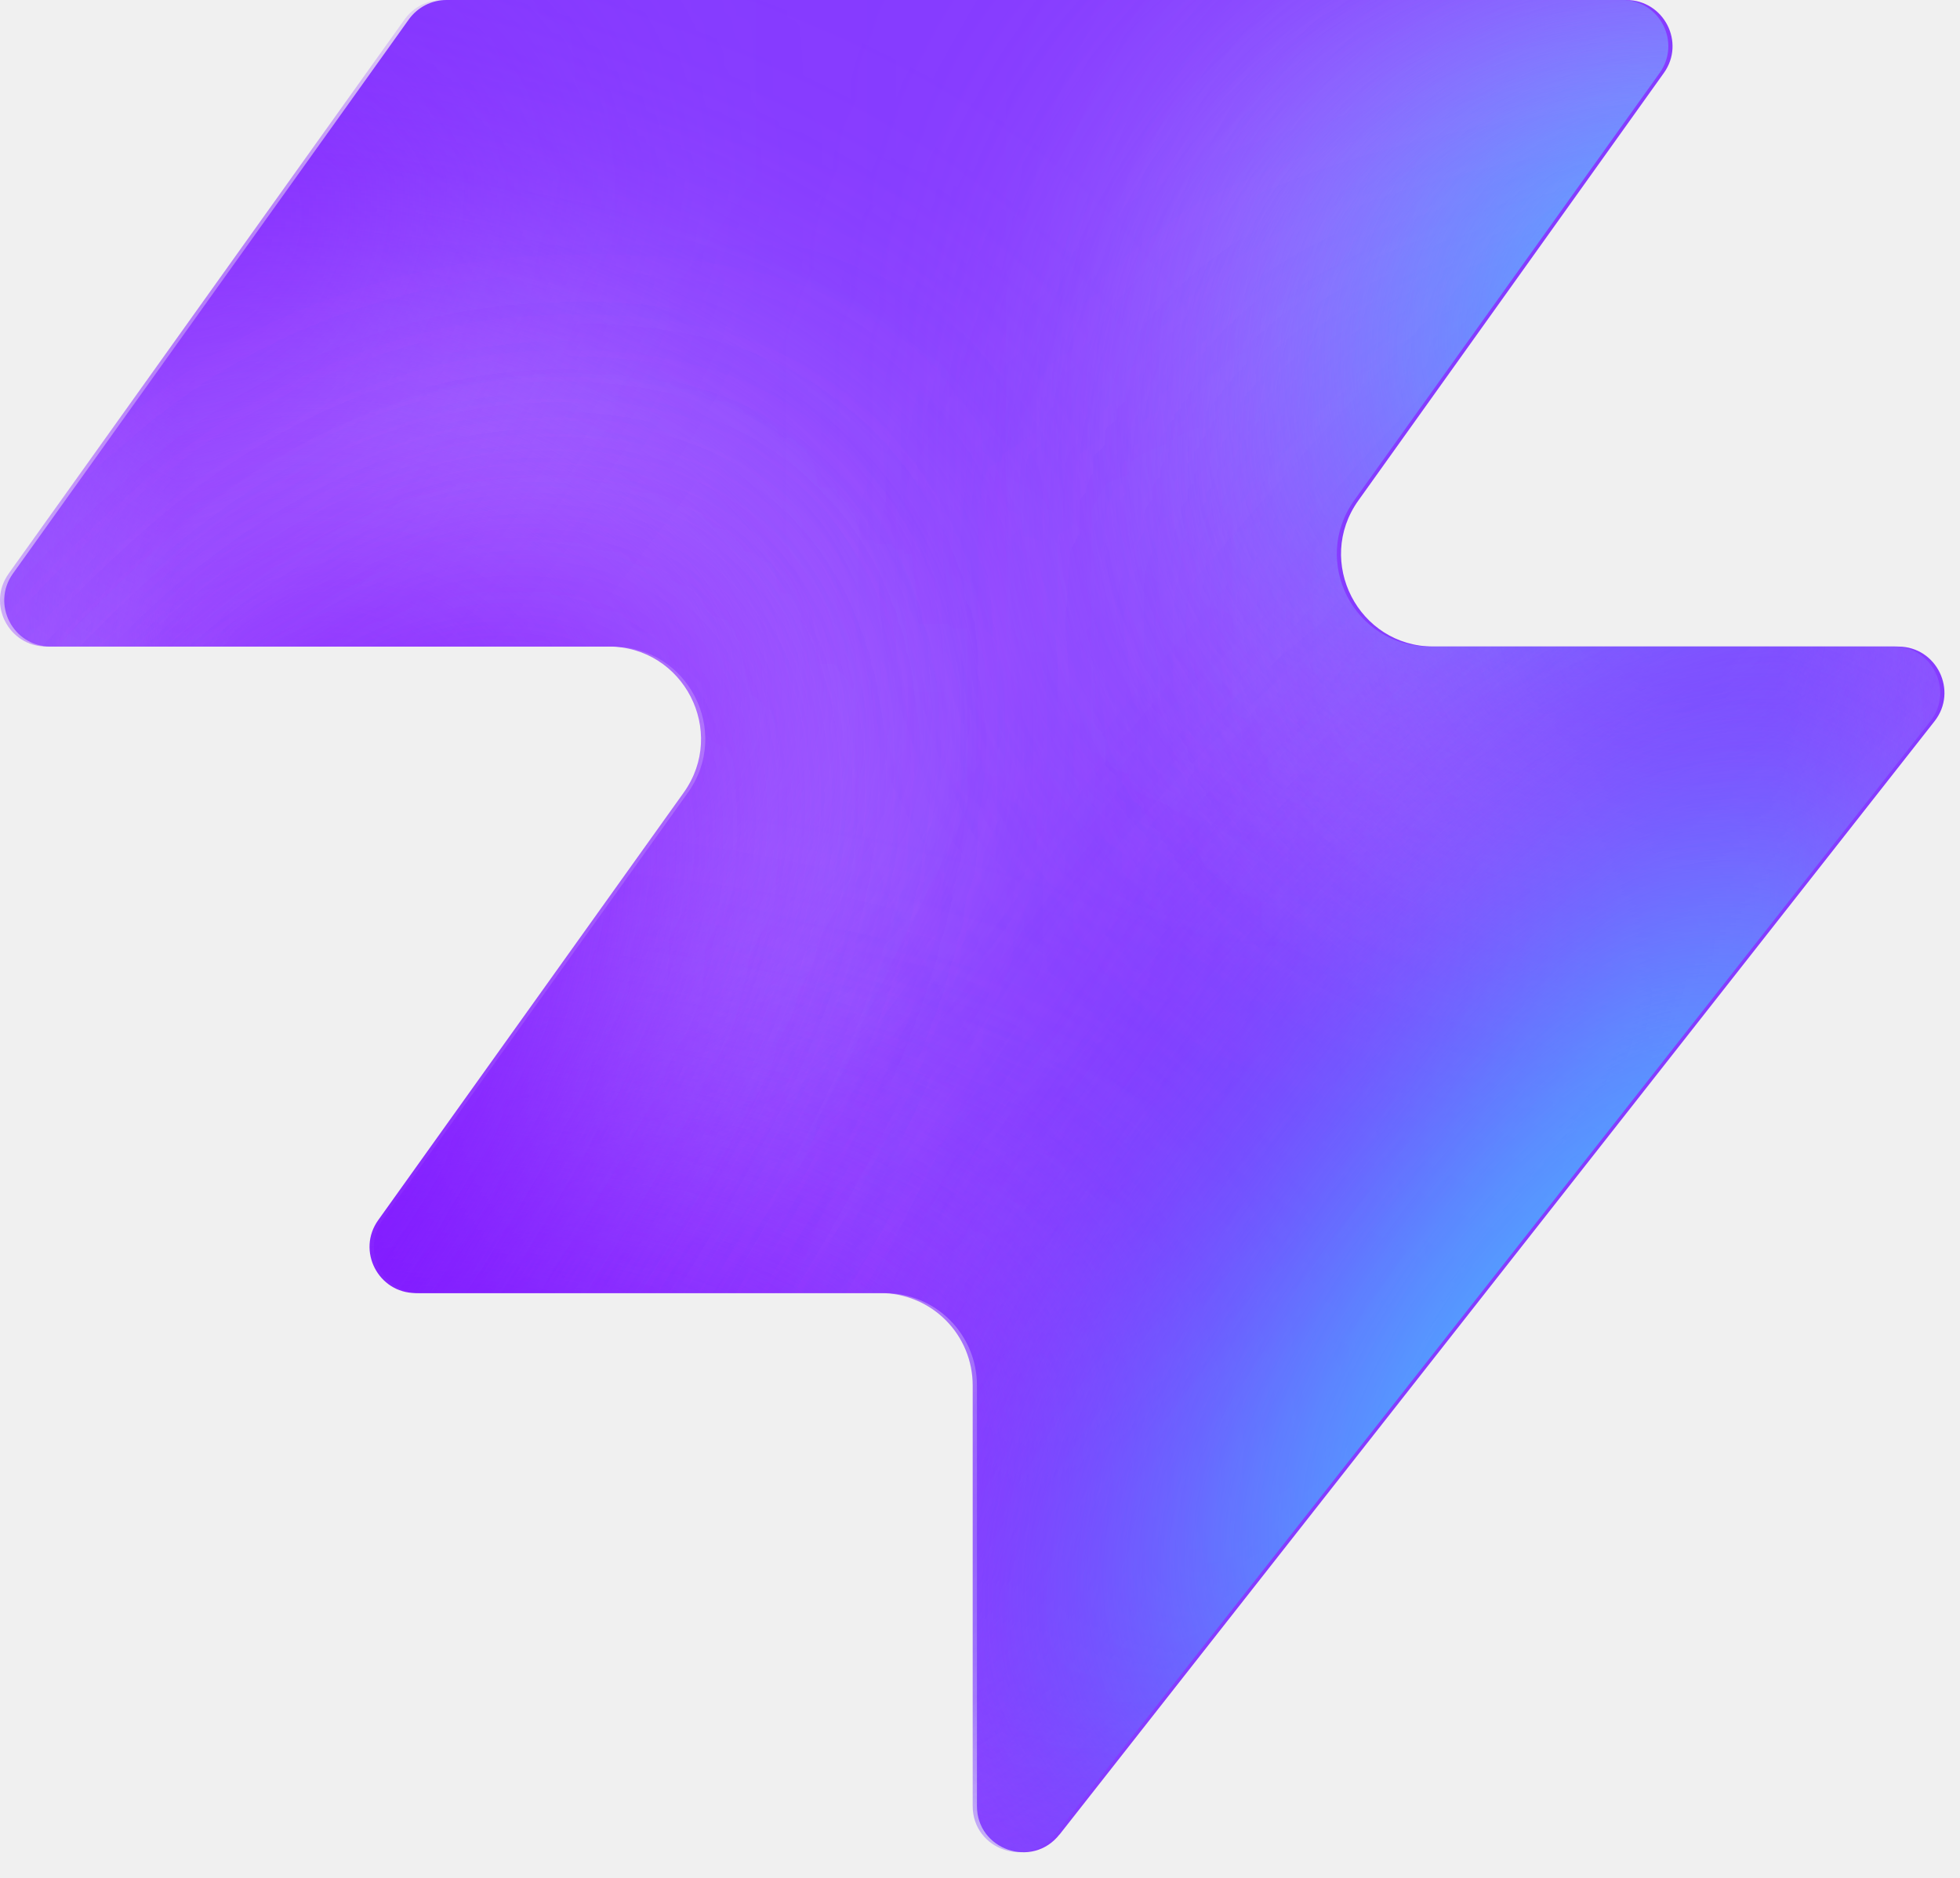
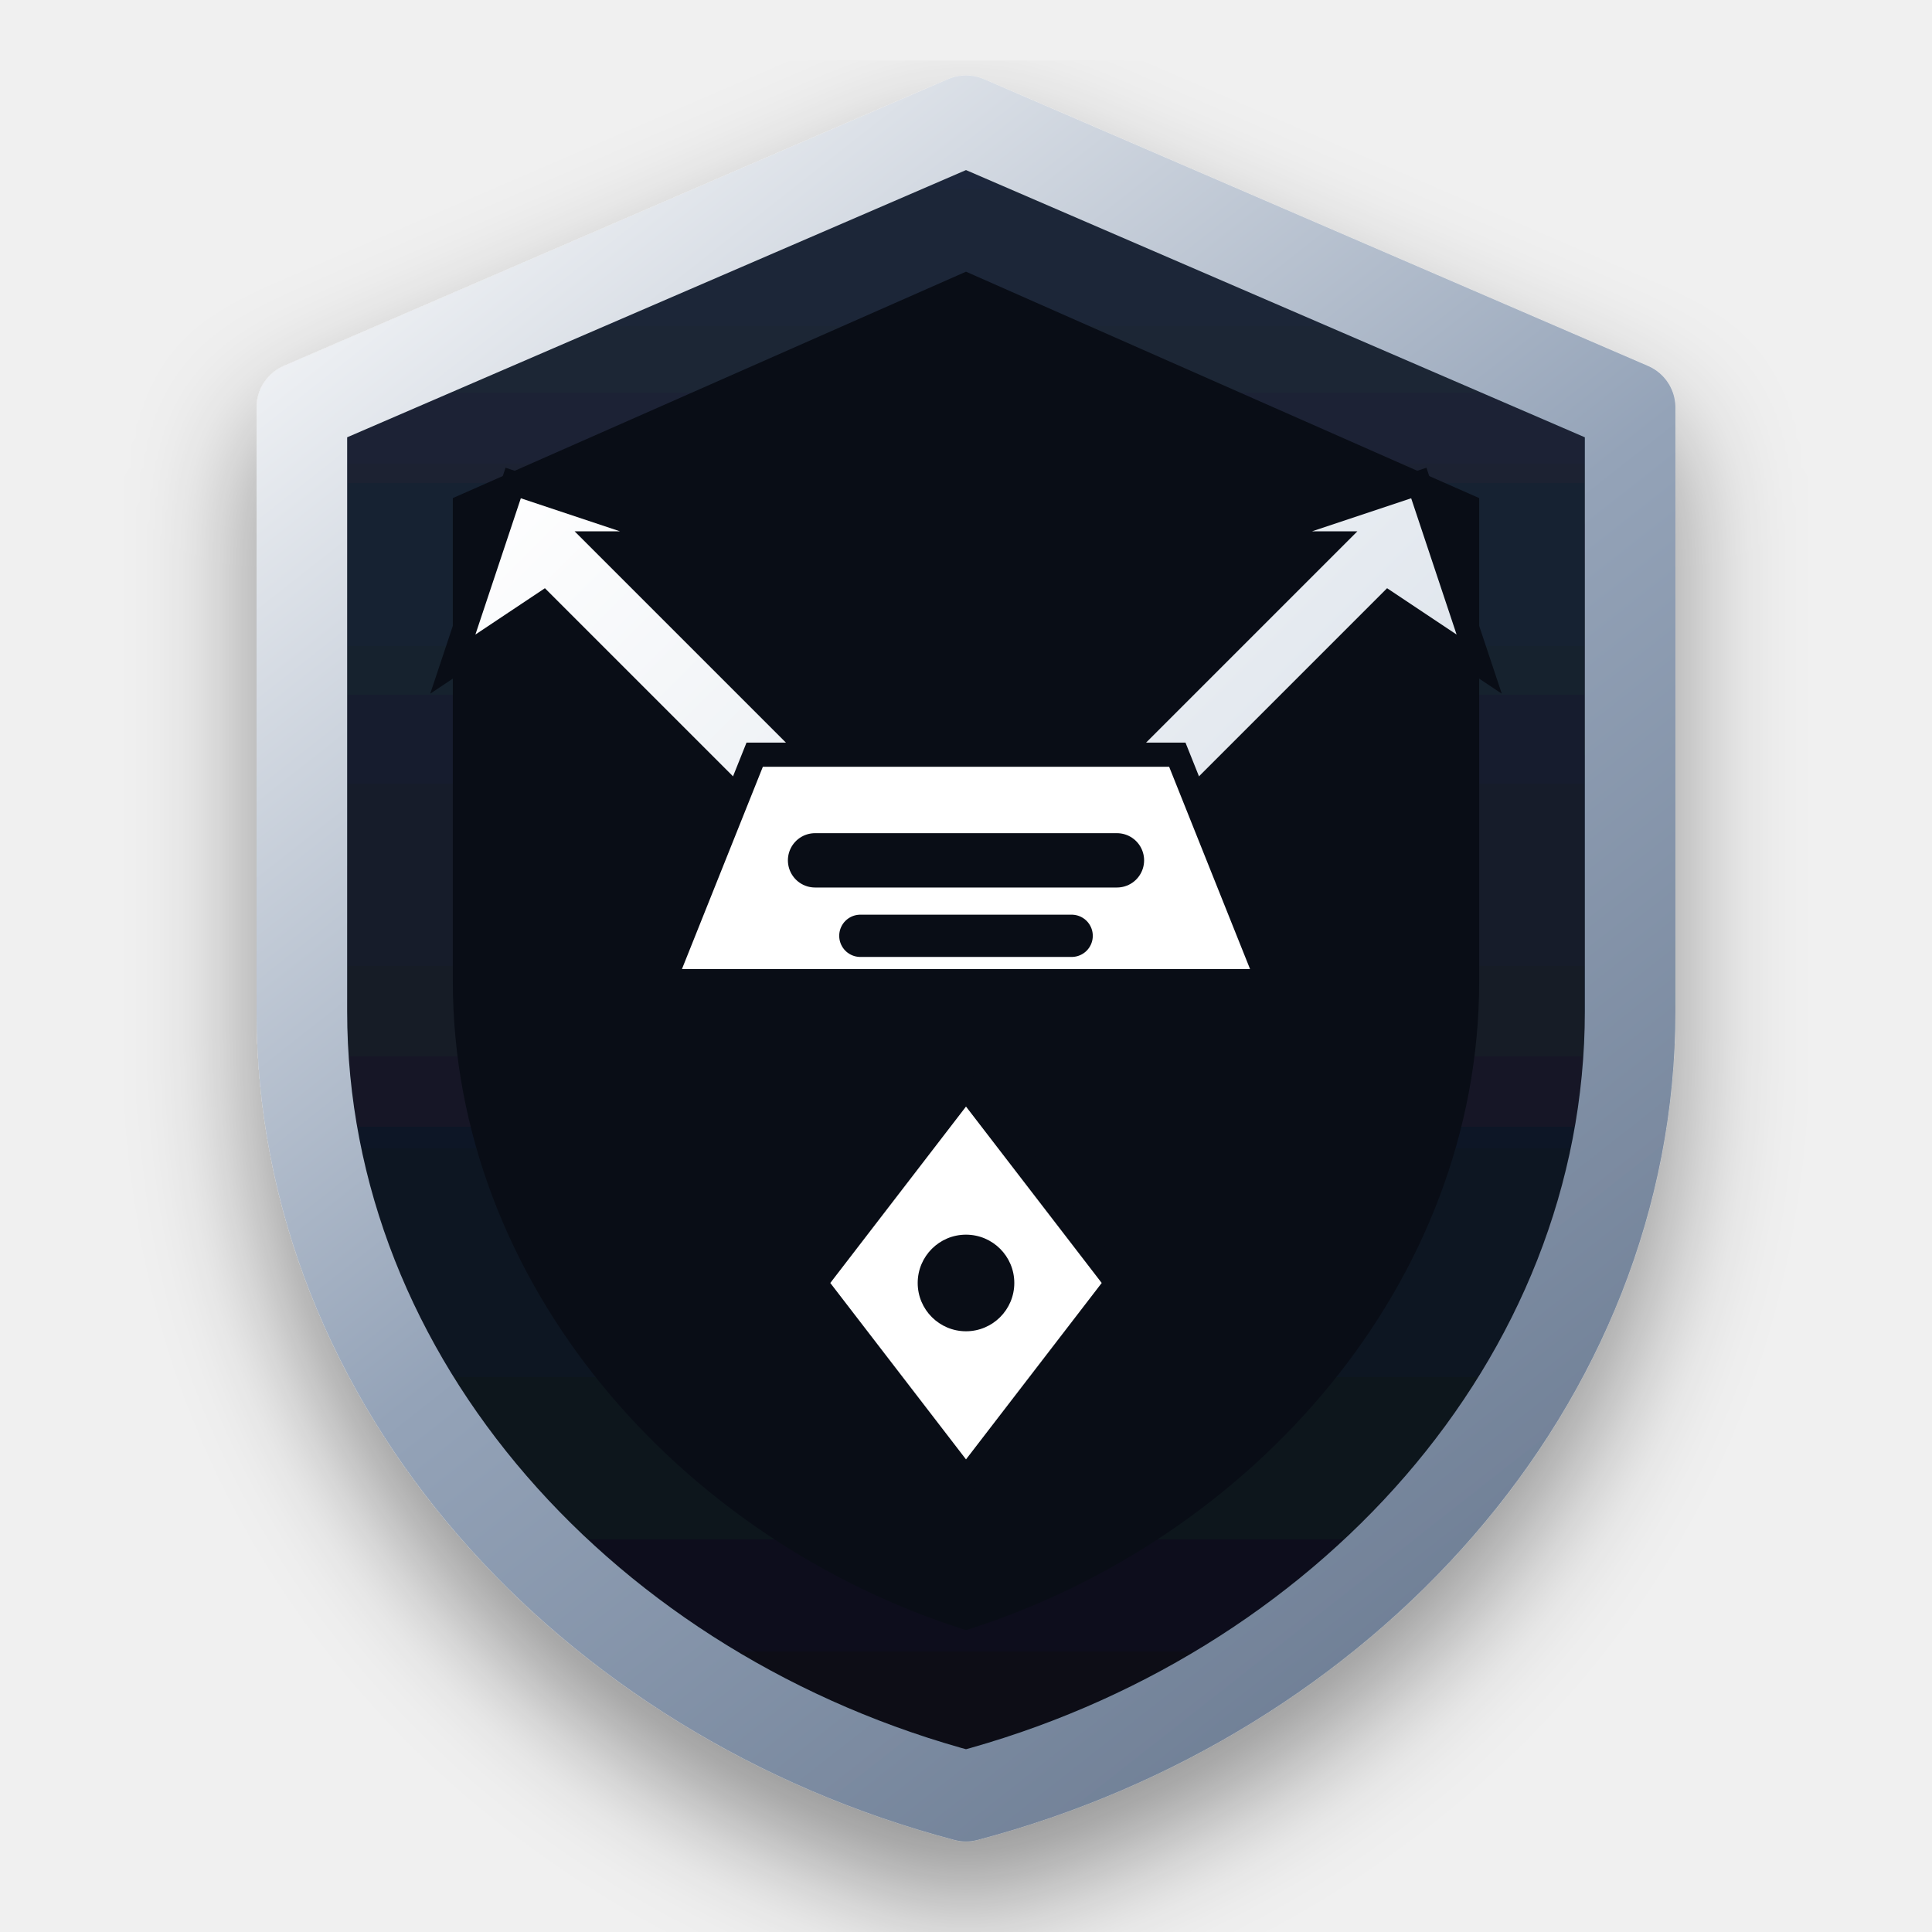
- <svg xmlns="http://www.w3.org/2000/svg" width="48" height="46" fill="none" viewBox="0 0 48 46">
-   <path fill="#863bff" d="M25.946 44.938c-.664.845-2.021.375-2.021-.698V33.937a2.26 2.26 0 0 0-2.262-2.262H10.287c-.92 0-1.456-1.04-.92-1.788l7.48-10.471c1.07-1.497 0-3.578-1.842-3.578H1.237c-.92 0-1.456-1.04-.92-1.788L10.013.474c.214-.297.556-.474.92-.474h28.894c.92 0 1.456 1.04.92 1.788l-7.48 10.471c-1.07 1.498 0 3.579 1.842 3.579h11.377c.943 0 1.473 1.088.89 1.83L25.947 44.94z" style="fill:#863bff;fill:color(display-p3 .525 .23 1);fill-opacity:1" />
-   <mask id="a" width="48" height="46" x="0" y="0" maskUnits="userSpaceOnUse" style="mask-type:alpha">
-     <path fill="#000" d="M25.842 44.938c-.664.844-2.021.375-2.021-.698V33.937a2.26 2.26 0 0 0-2.262-2.262H10.183c-.92 0-1.456-1.04-.92-1.788l7.48-10.471c1.07-1.498 0-3.579-1.842-3.579H1.133c-.92 0-1.456-1.04-.92-1.787L9.91.473c.214-.297.556-.474.92-.474h28.894c.92 0 1.456 1.04.92 1.788l-7.48 10.471c-1.07 1.498 0 3.578 1.842 3.578h11.377c.943 0 1.473 1.088.89 1.832L25.843 44.94z" style="fill:#000;fill-opacity:1" />
-   </mask>
-   <g mask="url(#a)">
-     <g filter="url(#b)">
-       <ellipse cx="5.508" cy="14.704" fill="#ede6ff" rx="5.508" ry="14.704" style="fill:#ede6ff;fill:color(display-p3 .927 .903 1);fill-opacity:1" transform="matrix(.00324 1 1 -.00324 -4.47 31.516)" />
-     </g>
-     <g filter="url(#c)">
-       <ellipse cx="10.399" cy="29.851" fill="#ede6ff" rx="10.399" ry="29.851" style="fill:#ede6ff;fill:color(display-p3 .927 .903 1);fill-opacity:1" transform="matrix(.00324 1 1 -.00324 -39.328 7.883)" />
-     </g>
-     <g filter="url(#d)">
-       <ellipse cx="5.508" cy="30.487" fill="#7e14ff" rx="5.508" ry="30.487" style="fill:#7e14ff;fill:color(display-p3 .492 .077 1);fill-opacity:1" transform="rotate(89.814 -25.913 -14.639)scale(1 -1)" />
-     </g>
-     <g filter="url(#e)">
-       <ellipse cx="5.508" cy="30.599" fill="#7e14ff" rx="5.508" ry="30.599" style="fill:#7e14ff;fill:color(display-p3 .492 .077 1);fill-opacity:1" transform="rotate(89.814 -32.644 -3.334)scale(1 -1)" />
-     </g>
-     <g filter="url(#f)">
-       <ellipse cx="5.508" cy="30.599" fill="#7e14ff" rx="5.508" ry="30.599" style="fill:#7e14ff;fill:color(display-p3 .492 .077 1);fill-opacity:1" transform="matrix(.00324 1 1 -.00324 -34.34 30.47)" />
-     </g>
-     <g filter="url(#g)">
-       <ellipse cx="14.072" cy="22.078" fill="#ede6ff" rx="14.072" ry="22.078" style="fill:#ede6ff;fill:color(display-p3 .927 .903 1);fill-opacity:1" transform="rotate(93.35 24.506 48.493)scale(-1 1)" />
-     </g>
-     <g filter="url(#h)">
-       <ellipse cx="3.47" cy="21.501" fill="#7e14ff" rx="3.47" ry="21.501" style="fill:#7e14ff;fill:color(display-p3 .492 .077 1);fill-opacity:1" transform="rotate(89.009 28.708 47.59)scale(-1 1)" />
-     </g>
-     <g filter="url(#i)">
-       <ellipse cx="3.47" cy="21.501" fill="#7e14ff" rx="3.47" ry="21.501" style="fill:#7e14ff;fill:color(display-p3 .492 .077 1);fill-opacity:1" transform="rotate(89.009 28.708 47.59)scale(-1 1)" />
-     </g>
-     <g filter="url(#j)">
-       <ellipse cx=".387" cy="8.972" fill="#7e14ff" rx="4.407" ry="29.108" style="fill:#7e14ff;fill:color(display-p3 .492 .077 1);fill-opacity:1" transform="rotate(39.51 .387 8.972)" />
-     </g>
-     <g filter="url(#k)">
-       <ellipse cx="47.523" cy="-6.092" fill="#7e14ff" rx="4.407" ry="29.108" style="fill:#7e14ff;fill:color(display-p3 .492 .077 1);fill-opacity:1" transform="rotate(37.892 47.523 -6.092)" />
-     </g>
-     <g filter="url(#l)">
-       <ellipse cx="41.412" cy="6.333" fill="#47bfff" rx="5.971" ry="9.665" style="fill:#47bfff;fill:color(display-p3 .28 .748 1);fill-opacity:1" transform="rotate(37.892 41.412 6.333)" />
-     </g>
-     <g filter="url(#m)">
-       <ellipse cx="-1.879" cy="38.332" fill="#7e14ff" rx="4.407" ry="29.108" style="fill:#7e14ff;fill:color(display-p3 .492 .077 1);fill-opacity:1" transform="rotate(37.892 -1.88 38.332)" />
-     </g>
-     <g filter="url(#n)">
-       <ellipse cx="-1.879" cy="38.332" fill="#7e14ff" rx="4.407" ry="29.108" style="fill:#7e14ff;fill:color(display-p3 .492 .077 1);fill-opacity:1" transform="rotate(37.892 -1.88 38.332)" />
-     </g>
-     <g filter="url(#o)">
-       <ellipse cx="35.651" cy="29.907" fill="#7e14ff" rx="4.407" ry="29.108" style="fill:#7e14ff;fill:color(display-p3 .492 .077 1);fill-opacity:1" transform="rotate(37.892 35.651 29.907)" />
-     </g>
-     <g filter="url(#p)">
-       <ellipse cx="38.418" cy="32.4" fill="#47bfff" rx="5.971" ry="15.297" style="fill:#47bfff;fill:color(display-p3 .28 .748 1);fill-opacity:1" transform="rotate(37.892 38.418 32.4)" />
-     </g>
-   </g>
+ <svg xmlns="http://www.w3.org/2000/svg" viewBox="0 0 64 64" fill="none">
  <defs>
-     <filter id="b" width="60.045" height="41.654" x="-19.77" y="16.149" color-interpolation-filters="sRGB" filterUnits="userSpaceOnUse">
-       <feFlood flood-opacity="0" result="BackgroundImageFix" />
-       <feBlend in="SourceGraphic" in2="BackgroundImageFix" result="shape" />
-       <feGaussianBlur result="effect1_foregroundBlur_2002_17158" stdDeviation="7.659" />
-     </filter>
-     <filter id="c" width="90.34" height="51.437" x="-54.613" y="-7.533" color-interpolation-filters="sRGB" filterUnits="userSpaceOnUse">
-       <feFlood flood-opacity="0" result="BackgroundImageFix" />
-       <feBlend in="SourceGraphic" in2="BackgroundImageFix" result="shape" />
-       <feGaussianBlur result="effect1_foregroundBlur_2002_17158" stdDeviation="7.659" />
-     </filter>
-     <filter id="d" width="79.355" height="29.4" x="-49.64" y="2.03" color-interpolation-filters="sRGB" filterUnits="userSpaceOnUse">
-       <feFlood flood-opacity="0" result="BackgroundImageFix" />
-       <feBlend in="SourceGraphic" in2="BackgroundImageFix" result="shape" />
-       <feGaussianBlur result="effect1_foregroundBlur_2002_17158" stdDeviation="4.596" />
-     </filter>
-     <filter id="e" width="79.579" height="29.4" x="-45.045" y="20.029" color-interpolation-filters="sRGB" filterUnits="userSpaceOnUse">
-       <feFlood flood-opacity="0" result="BackgroundImageFix" />
-       <feBlend in="SourceGraphic" in2="BackgroundImageFix" result="shape" />
-       <feGaussianBlur result="effect1_foregroundBlur_2002_17158" stdDeviation="4.596" />
-     </filter>
-     <filter id="f" width="79.579" height="29.4" x="-43.513" y="21.178" color-interpolation-filters="sRGB" filterUnits="userSpaceOnUse">
-       <feFlood flood-opacity="0" result="BackgroundImageFix" />
-       <feBlend in="SourceGraphic" in2="BackgroundImageFix" result="shape" />
-       <feGaussianBlur result="effect1_foregroundBlur_2002_17158" stdDeviation="4.596" />
-     </filter>
-     <filter id="g" width="74.749" height="58.852" x="15.756" y="-17.901" color-interpolation-filters="sRGB" filterUnits="userSpaceOnUse">
-       <feFlood flood-opacity="0" result="BackgroundImageFix" />
-       <feBlend in="SourceGraphic" in2="BackgroundImageFix" result="shape" />
-       <feGaussianBlur result="effect1_foregroundBlur_2002_17158" stdDeviation="7.659" />
-     </filter>
-     <filter id="h" width="61.377" height="25.362" x="23.548" y="2.284" color-interpolation-filters="sRGB" filterUnits="userSpaceOnUse">
-       <feFlood flood-opacity="0" result="BackgroundImageFix" />
-       <feBlend in="SourceGraphic" in2="BackgroundImageFix" result="shape" />
-       <feGaussianBlur result="effect1_foregroundBlur_2002_17158" stdDeviation="4.596" />
-     </filter>
-     <filter id="i" width="61.377" height="25.362" x="23.548" y="2.284" color-interpolation-filters="sRGB" filterUnits="userSpaceOnUse">
-       <feFlood flood-opacity="0" result="BackgroundImageFix" />
-       <feBlend in="SourceGraphic" in2="BackgroundImageFix" result="shape" />
-       <feGaussianBlur result="effect1_foregroundBlur_2002_17158" stdDeviation="4.596" />
-     </filter>
-     <filter id="j" width="56.045" height="63.649" x="-27.636" y="-22.853" color-interpolation-filters="sRGB" filterUnits="userSpaceOnUse">
-       <feFlood flood-opacity="0" result="BackgroundImageFix" />
-       <feBlend in="SourceGraphic" in2="BackgroundImageFix" result="shape" />
-       <feGaussianBlur result="effect1_foregroundBlur_2002_17158" stdDeviation="4.596" />
-     </filter>
-     <filter id="k" width="54.814" height="64.646" x="20.116" y="-38.415" color-interpolation-filters="sRGB" filterUnits="userSpaceOnUse">
-       <feFlood flood-opacity="0" result="BackgroundImageFix" />
-       <feBlend in="SourceGraphic" in2="BackgroundImageFix" result="shape" />
-       <feGaussianBlur result="effect1_foregroundBlur_2002_17158" stdDeviation="4.596" />
-     </filter>
-     <filter id="l" width="33.541" height="35.313" x="24.641" y="-11.323" color-interpolation-filters="sRGB" filterUnits="userSpaceOnUse">
-       <feFlood flood-opacity="0" result="BackgroundImageFix" />
-       <feBlend in="SourceGraphic" in2="BackgroundImageFix" result="shape" />
-       <feGaussianBlur result="effect1_foregroundBlur_2002_17158" stdDeviation="4.596" />
-     </filter>
-     <filter id="m" width="54.814" height="64.646" x="-29.286" y="6.009" color-interpolation-filters="sRGB" filterUnits="userSpaceOnUse">
-       <feFlood flood-opacity="0" result="BackgroundImageFix" />
-       <feBlend in="SourceGraphic" in2="BackgroundImageFix" result="shape" />
-       <feGaussianBlur result="effect1_foregroundBlur_2002_17158" stdDeviation="4.596" />
-     </filter>
-     <filter id="n" width="54.814" height="64.646" x="-29.286" y="6.009" color-interpolation-filters="sRGB" filterUnits="userSpaceOnUse">
-       <feFlood flood-opacity="0" result="BackgroundImageFix" />
-       <feBlend in="SourceGraphic" in2="BackgroundImageFix" result="shape" />
-       <feGaussianBlur result="effect1_foregroundBlur_2002_17158" stdDeviation="4.596" />
-     </filter>
-     <filter id="o" width="54.814" height="64.646" x="8.244" y="-2.416" color-interpolation-filters="sRGB" filterUnits="userSpaceOnUse">
-       <feFlood flood-opacity="0" result="BackgroundImageFix" />
-       <feBlend in="SourceGraphic" in2="BackgroundImageFix" result="shape" />
-       <feGaussianBlur result="effect1_foregroundBlur_2002_17158" stdDeviation="4.596" />
-     </filter>
-     <filter id="p" width="39.409" height="43.623" x="18.713" y="10.588" color-interpolation-filters="sRGB" filterUnits="userSpaceOnUse">
-       <feFlood flood-opacity="0" result="BackgroundImageFix" />
-       <feBlend in="SourceGraphic" in2="BackgroundImageFix" result="shape" />
-       <feGaussianBlur result="effect1_foregroundBlur_2002_17158" stdDeviation="4.596" />
+     <linearGradient id="shieldGrad" x1="32" y1="4" x2="32" y2="60" gradientUnits="userSpaceOnUse">
+       <stop offset="0%" stop-color="#1e293b" />
+       <stop offset="100%" stop-color="#090d16" />
+     </linearGradient>
+     <linearGradient id="edgeGrad" x1="10" y1="4" x2="54" y2="60" gradientUnits="userSpaceOnUse">
+       <stop offset="0%" stop-color="#ffffff" />
+       <stop offset="50%" stop-color="#94a3b8" />
+       <stop offset="100%" stop-color="#64748b" />
+     </linearGradient>
+     <linearGradient id="bladeGrad" x1="16" y1="16" x2="48" y2="48" gradientUnits="userSpaceOnUse">
+       <stop offset="0%" stop-color="#ffffff" />
+       <stop offset="100%" stop-color="#cbd5e1" />
+     </linearGradient>
+     <filter id="shadow" x="0" y="0" width="64" height="64" filterUnits="userSpaceOnUse">
+       <feDropShadow dx="0" dy="2" stdDeviation="2" flood-color="#000000" flood-opacity="0.4" />
    </filter>
  </defs>
+   <path d="M32 4L54 13.5V33.5C54 45.8 44.5 56.2 32 59.5C19.5 56.2 10 45.8 10 33.5V13.5L32 4Z" fill="url(#shieldGrad)" stroke="url(#edgeGrad)" stroke-width="3" stroke-linejoin="round" filter="url(#shadow)" />
+   <path d="M32 9L49 16.5V32.5C49 42.5 41.5 51 32 54C22.5 51 15 42.5 15 32.5V16.5L32 9Z" fill="#090d16" />
+   <path d="M20 18L32 30L30 32L18 20L15 22L17 16L23 18L20 18Z" fill="url(#bladeGrad)" stroke="#090d16" stroke-width="0.8" />
+   <path d="M44 18L32 30L34 32L46 20L49 22L47 16L41 18L44 18Z" fill="url(#bladeGrad)" stroke="#090d16" stroke-width="0.8" />
+   <path d="M25 25H39L42 32.5H22L25 25Z" fill="#ffffff" stroke="#090d16" stroke-width="0.8" />
+   <line x1="27" y1="28.5" x2="37" y2="28.5" stroke="#090d16" stroke-width="1.8" stroke-linecap="round" />
+   <line x1="28.5" y1="31" x2="35.5" y2="31" stroke="#090d16" stroke-width="1.4" stroke-linecap="round" />
+   <polygon points="32,36 37,42.5 32,49 27,42.5" fill="#ffffff" stroke="#090d16" stroke-width="0.8" />
+   <circle cx="32" cy="42.5" r="1.6" fill="#090d16" />
</svg>
